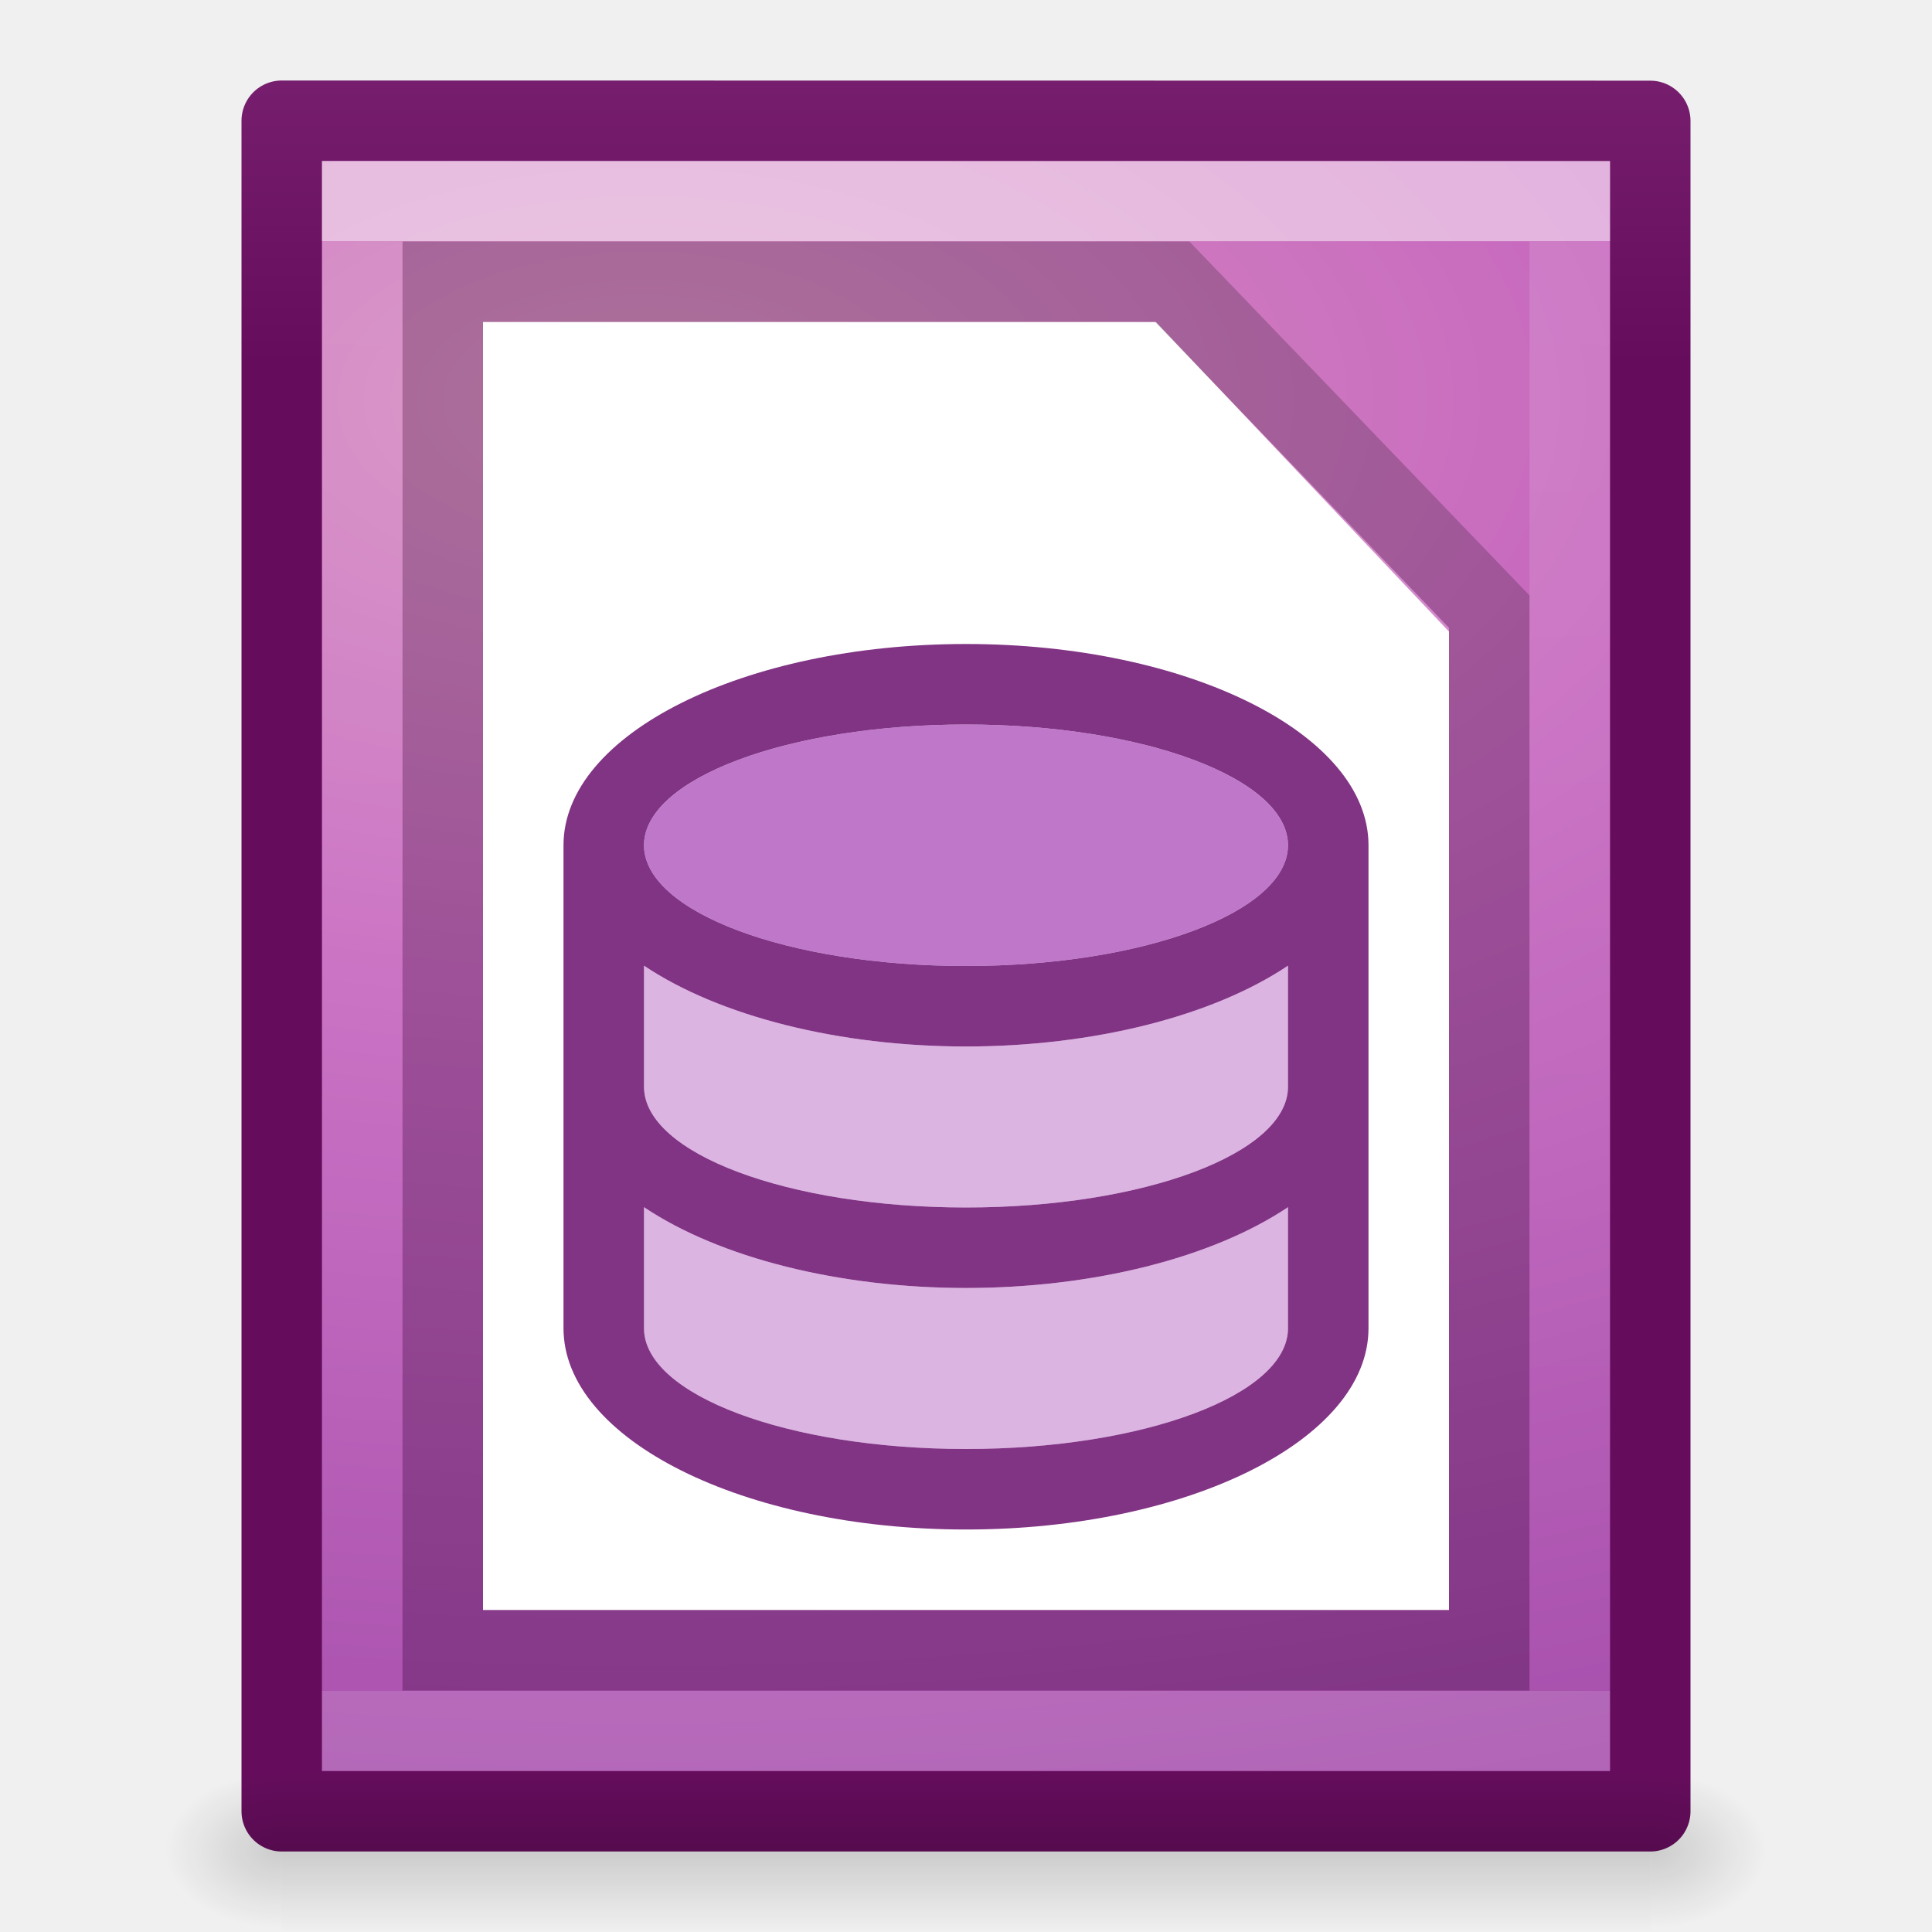
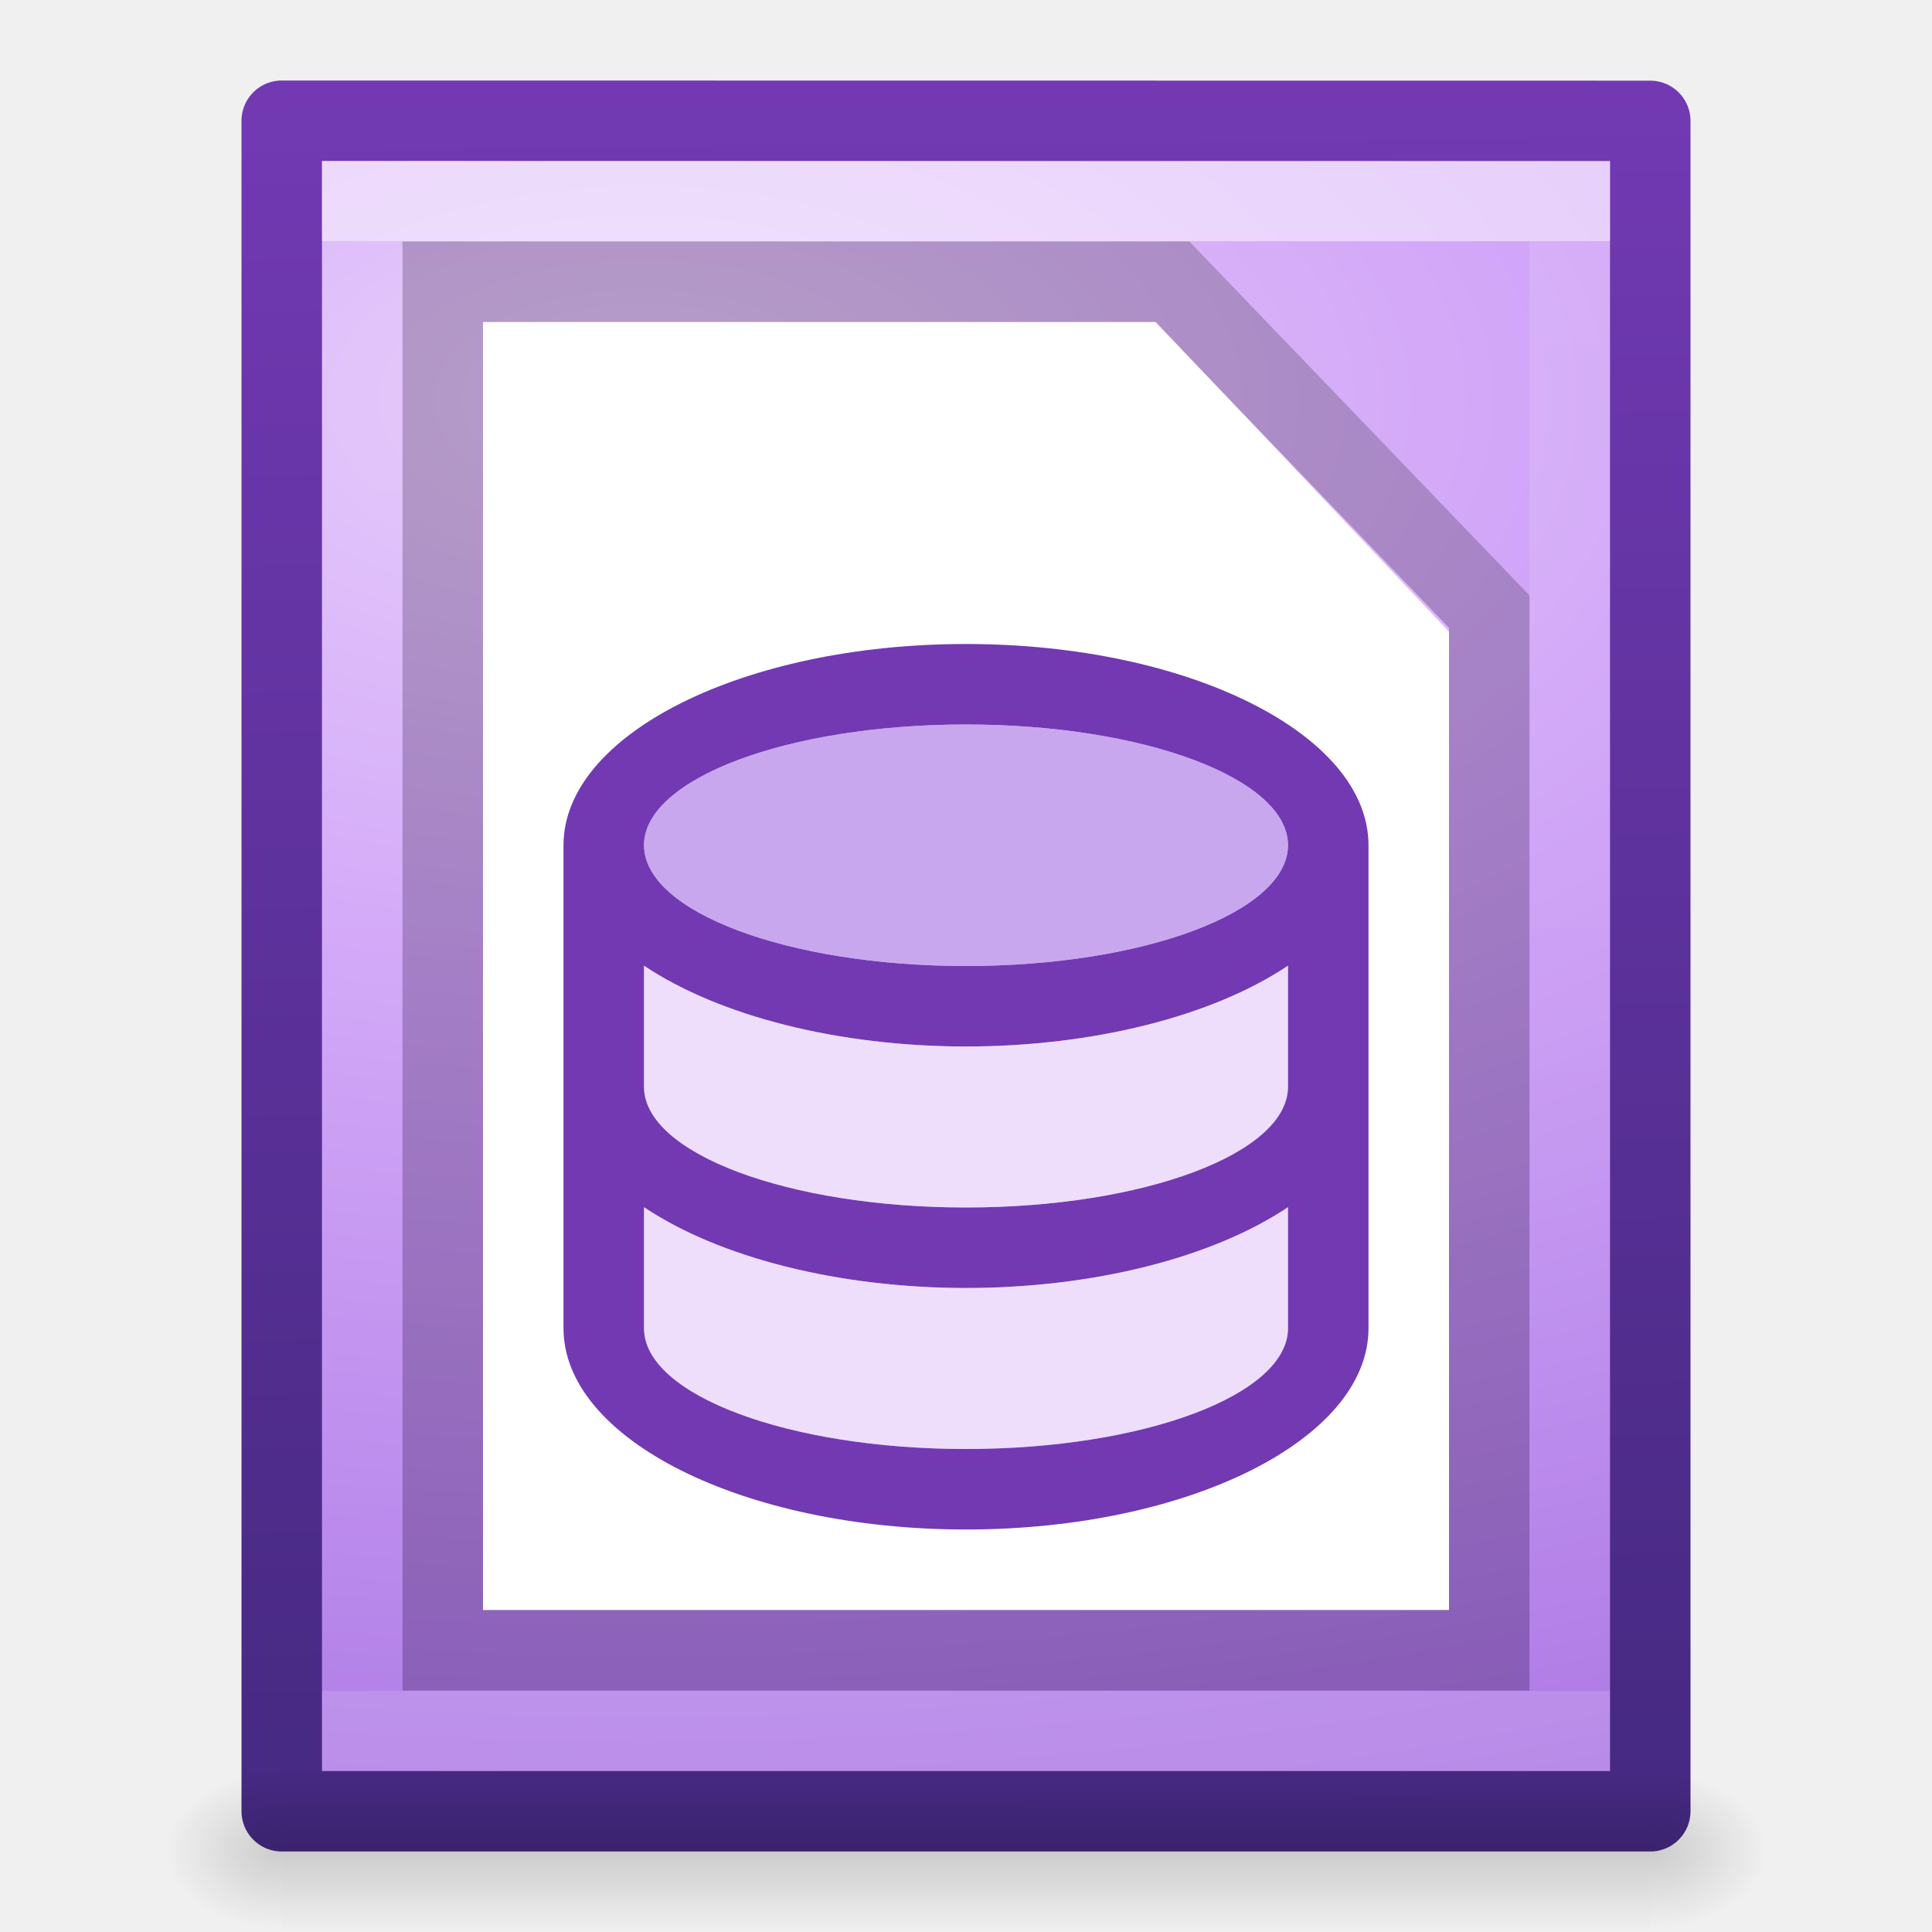
<svg xmlns="http://www.w3.org/2000/svg" xmlns:xlink="http://www.w3.org/1999/xlink" height="24" width="24">
-   <linearGradient id="a">
+   <linearGradient id="a" gradientUnits="userSpaceOnUse" x1="15.203" x2="15" y1="22.576" y2="1.119">
+     <stop offset="0" stop-color="#452981" />
+     <stop offset="1" stop-color="#7239b3" />
+   </linearGradient>
+   <linearGradient id="b">
    <stop offset="0" />
    <stop offset="1" stop-opacity="0" />
  </linearGradient>
-   <linearGradient id="b" gradientTransform="matrix(.4054051 0 0 .5135135 2.269687 -.32432)" gradientUnits="userSpaceOnUse" x1="24" x2="24" y1="6.474" y2="41.526">
+   <linearGradient id="c" gradientTransform="matrix(.4054051 0 0 .5135135 2.269687 -.32432)" gradientUnits="userSpaceOnUse" x1="24" x2="24" y1="6.474" y2="41.526">
    <stop offset="0" stop-color="#fff" />
    <stop offset="0" stop-color="#fff" stop-opacity=".235" />
    <stop offset="1" stop-color="#fff" stop-opacity=".157" />
    <stop offset="1" stop-color="#fff" stop-opacity=".392" />
  </linearGradient>
-   <radialGradient id="c" cx="605.714" cy="486.648" gradientTransform="matrix(.01204859 0 0 .0082353 13.23879 18.98056)" gradientUnits="userSpaceOnUse" r="117.143" xlink:href="#a" />
-   <radialGradient id="d" cx="605.714" cy="486.648" gradientTransform="matrix(-.01204859 0 0 .0082353 10.76121 18.98056)" gradientUnits="userSpaceOnUse" r="117.143" xlink:href="#a" />
-   <linearGradient id="e" gradientTransform="matrix(.0352071 0 0 .0082353 -.724852 18.98055)" gradientUnits="userSpaceOnUse" x1="302.857" x2="302.857" y1="366.648" y2="609.505">
+   <radialGradient id="d" cx="605.714" cy="486.648" gradientTransform="matrix(.01204859 0 0 .0082353 13.23879 18.98056)" gradientUnits="userSpaceOnUse" r="117.143" xlink:href="#b" />
+   <radialGradient id="e" cx="605.714" cy="486.648" gradientTransform="matrix(-.01204859 0 0 .0082353 10.76121 18.98056)" gradientUnits="userSpaceOnUse" r="117.143" xlink:href="#b" />
+   <linearGradient id="f" gradientTransform="matrix(.0352071 0 0 .0082353 -.724852 18.98055)" gradientUnits="userSpaceOnUse" x1="302.857" x2="302.857" y1="366.648" y2="609.505">
    <stop offset="0" stop-opacity="0" />
    <stop offset=".5" />
    <stop offset="1" stop-opacity="0" />
  </linearGradient>
-   <linearGradient id="f" gradientTransform="matrix(.5306413 0 0 .5897022 69.27486 -10.79186)" gradientUnits="userSpaceOnUse" x1="13" x2="13" y1="26" y2="1">
-     <stop offset="0" stop-color="#650d5c" />
-     <stop offset="1" stop-color="#ad53a5" />
-   </linearGradient>
  <radialGradient id="g" cx="14.239" cy="11.49" gradientTransform="matrix(-.00099722 1.557442 -2.945595 -.00188603 41.83982 -17.18878)" gradientUnits="userSpaceOnUse" r="18">
-     <stop offset="0" stop-color="#d78ec1" />
-     <stop offset=".262" stop-color="#c564be" />
-     <stop offset=".661" stop-color="#9d3ea4" />
-     <stop offset="1" stop-color="#5e2c73" />
+     <stop offset="0" stop-color="#e4c6fa" />
+     <stop offset=".262" stop-color="#cd9ef7" />
+     <stop offset=".661" stop-color="#a56de2" />
+     <stop offset="1" stop-color="#7239b3" />
  </radialGradient>
-   <path d="m3.5 1.5c5.27 0 17.0.002 17.0.002l0 20.998h-17v-21z" fill="url(#g)" stroke="url(#f)" stroke-linejoin="round" stroke-width="1" />
-   <path d="m3.5 22h17v2h-17z" fill="url(#e)" opacity=".15" />
-   <path d="m3.5 22v2c-.62.004-1.5-.448-1.5-1 0-.552.692-1 1.5-1z" fill="url(#d)" opacity=".15" />
-   <path d="m20.5 22v2c.62.004 1.5-.448 1.5-1 0-.552-.692-1-1.5-1z" fill="url(#c)" opacity=".15" />
-   <path d="m19.5 21.5h-15v-19h15z" fill="none" opacity=".5" stroke="url(#b)" stroke-linecap="round" />
+   <path d="m3.5 1.5c5.27 0 17.0.002 17.0.002l0 20.998h-17v-21z" fill="url(#g)" stroke="url(#a)" stroke-linejoin="round" stroke-width="1" />
+   <path d="m3.5 22h17v2h-17z" fill="url(#f)" opacity=".15" />
+   <path d="m3.5 22v2c-.62.004-1.5-.448-1.5-1 0-.552.692-1 1.5-1z" fill="url(#e)" opacity=".15" />
+   <path d="m20.5 22v2c.62.004 1.5-.448 1.5-1 0-.552-.692-1-1.5-1z" fill="url(#d)" opacity=".15" />
+   <path d="m19.5 21.5h-15v-19h15z" fill="none" opacity=".5" stroke="url(#c)" stroke-linecap="round" />
  <path d="m6 4h8.36l3.64 3.846v12.154h-12z" fill="#fff" />
  <path d="m5.5 3.5h9.062l3.938 4.098v12.902h-13z" fill="#fff" opacity=".2" stroke="#000" />
-   <path d="m12 8a5 2.5 0 0 0 -5 2.5v6a5 2.5 0 0 0 5 2.5 5 2.5 0 0 0 5-2.5v-3-3a5 2.5 0 0 0 -5-2.5zm0 1a4 1.5 0 0 1 4 1.5 4 1.5 0 0 1 -4 1.5 4 1.5 0 0 1 -4-1.5 4 1.5 0 0 1 4-1.5zm-4 2.996a5 2.5 0 0 0 4 1.004 5 2.5 0 0 0 4-1.004v1.504a4 1.5 0 0 1 -4 1.5 4 1.5 0 0 1 -4-1.5zm0 3a5 2.5 0 0 0 4 1.004 5 2.5 0 0 0 4-1.004v1.504a4 1.5 0 0 1 -4 1.5 4 1.5 0 0 1 -4-1.5z" fill="#813384" />
-   <path d="m8 11.996v1.504c0 .828 1.791 1.5 4 1.5s4-.672 4-1.5v-1.504c-.943.631-2.425 1.003-4 1.004-1.575-.001-3.057-.373-4-1.004zm0 3v1.504c0 .828 1.791 1.5 4 1.5s4-.672 4-1.5v-1.504c-.943.631-2.425 1.003-4 1.004-1.575-.001-3.057-.373-4-1.004z" fill="#951fa6" fill-opacity=".333" />
-   <path d="m12 9c-2.209 0-4 .672-4 1.5 0 .828 1.791 1.5 4 1.5s4-.672 4-1.5c0-.828-1.791-1.5-4-1.5z" fill="#941ea5" fill-opacity=".6" />
+   <path d="m12 8a5 2.5 0 0 0 -5 2.5v6a5 2.5 0 0 0 5 2.5 5 2.5 0 0 0 5-2.5v-3-3a5 2.5 0 0 0 -5-2.5zm0 1a4 1.5 0 0 1 4 1.5 4 1.5 0 0 1 -4 1.5 4 1.5 0 0 1 -4-1.5 4 1.5 0 0 1 4-1.5zm-4 2.996a5 2.5 0 0 0 4 1.004 5 2.5 0 0 0 4-1.004v1.504a4 1.5 0 0 1 -4 1.5 4 1.5 0 0 1 -4-1.5zm0 3a5 2.5 0 0 0 4 1.004 5 2.5 0 0 0 4-1.004v1.504a4 1.5 0 0 1 -4 1.5 4 1.5 0 0 1 -4-1.5z" fill="#7239b3" />
+   <path d="m8 11.996v1.504c0 .828 1.791 1.5 4 1.5s4-.672 4-1.5v-1.504c-.943.631-2.425 1.003-4 1.004-1.575-.001-3.057-.373-4-1.004zm0 3v1.504c0 .828 1.791 1.5 4 1.5s4-.672 4-1.5v-1.504c-.943.631-2.425 1.003-4 1.004-1.575-.001-3.057-.373-4-1.004z" fill="#cd9ef7" fill-opacity=".333" />
+   <path d="m12 9c-2.209 0-4 .672-4 1.5 0 .828 1.791 1.5 4 1.5s4-.672 4-1.5c0-.828-1.791-1.5-4-1.5z" fill="#a56de2" fill-opacity=".6" />
</svg>
